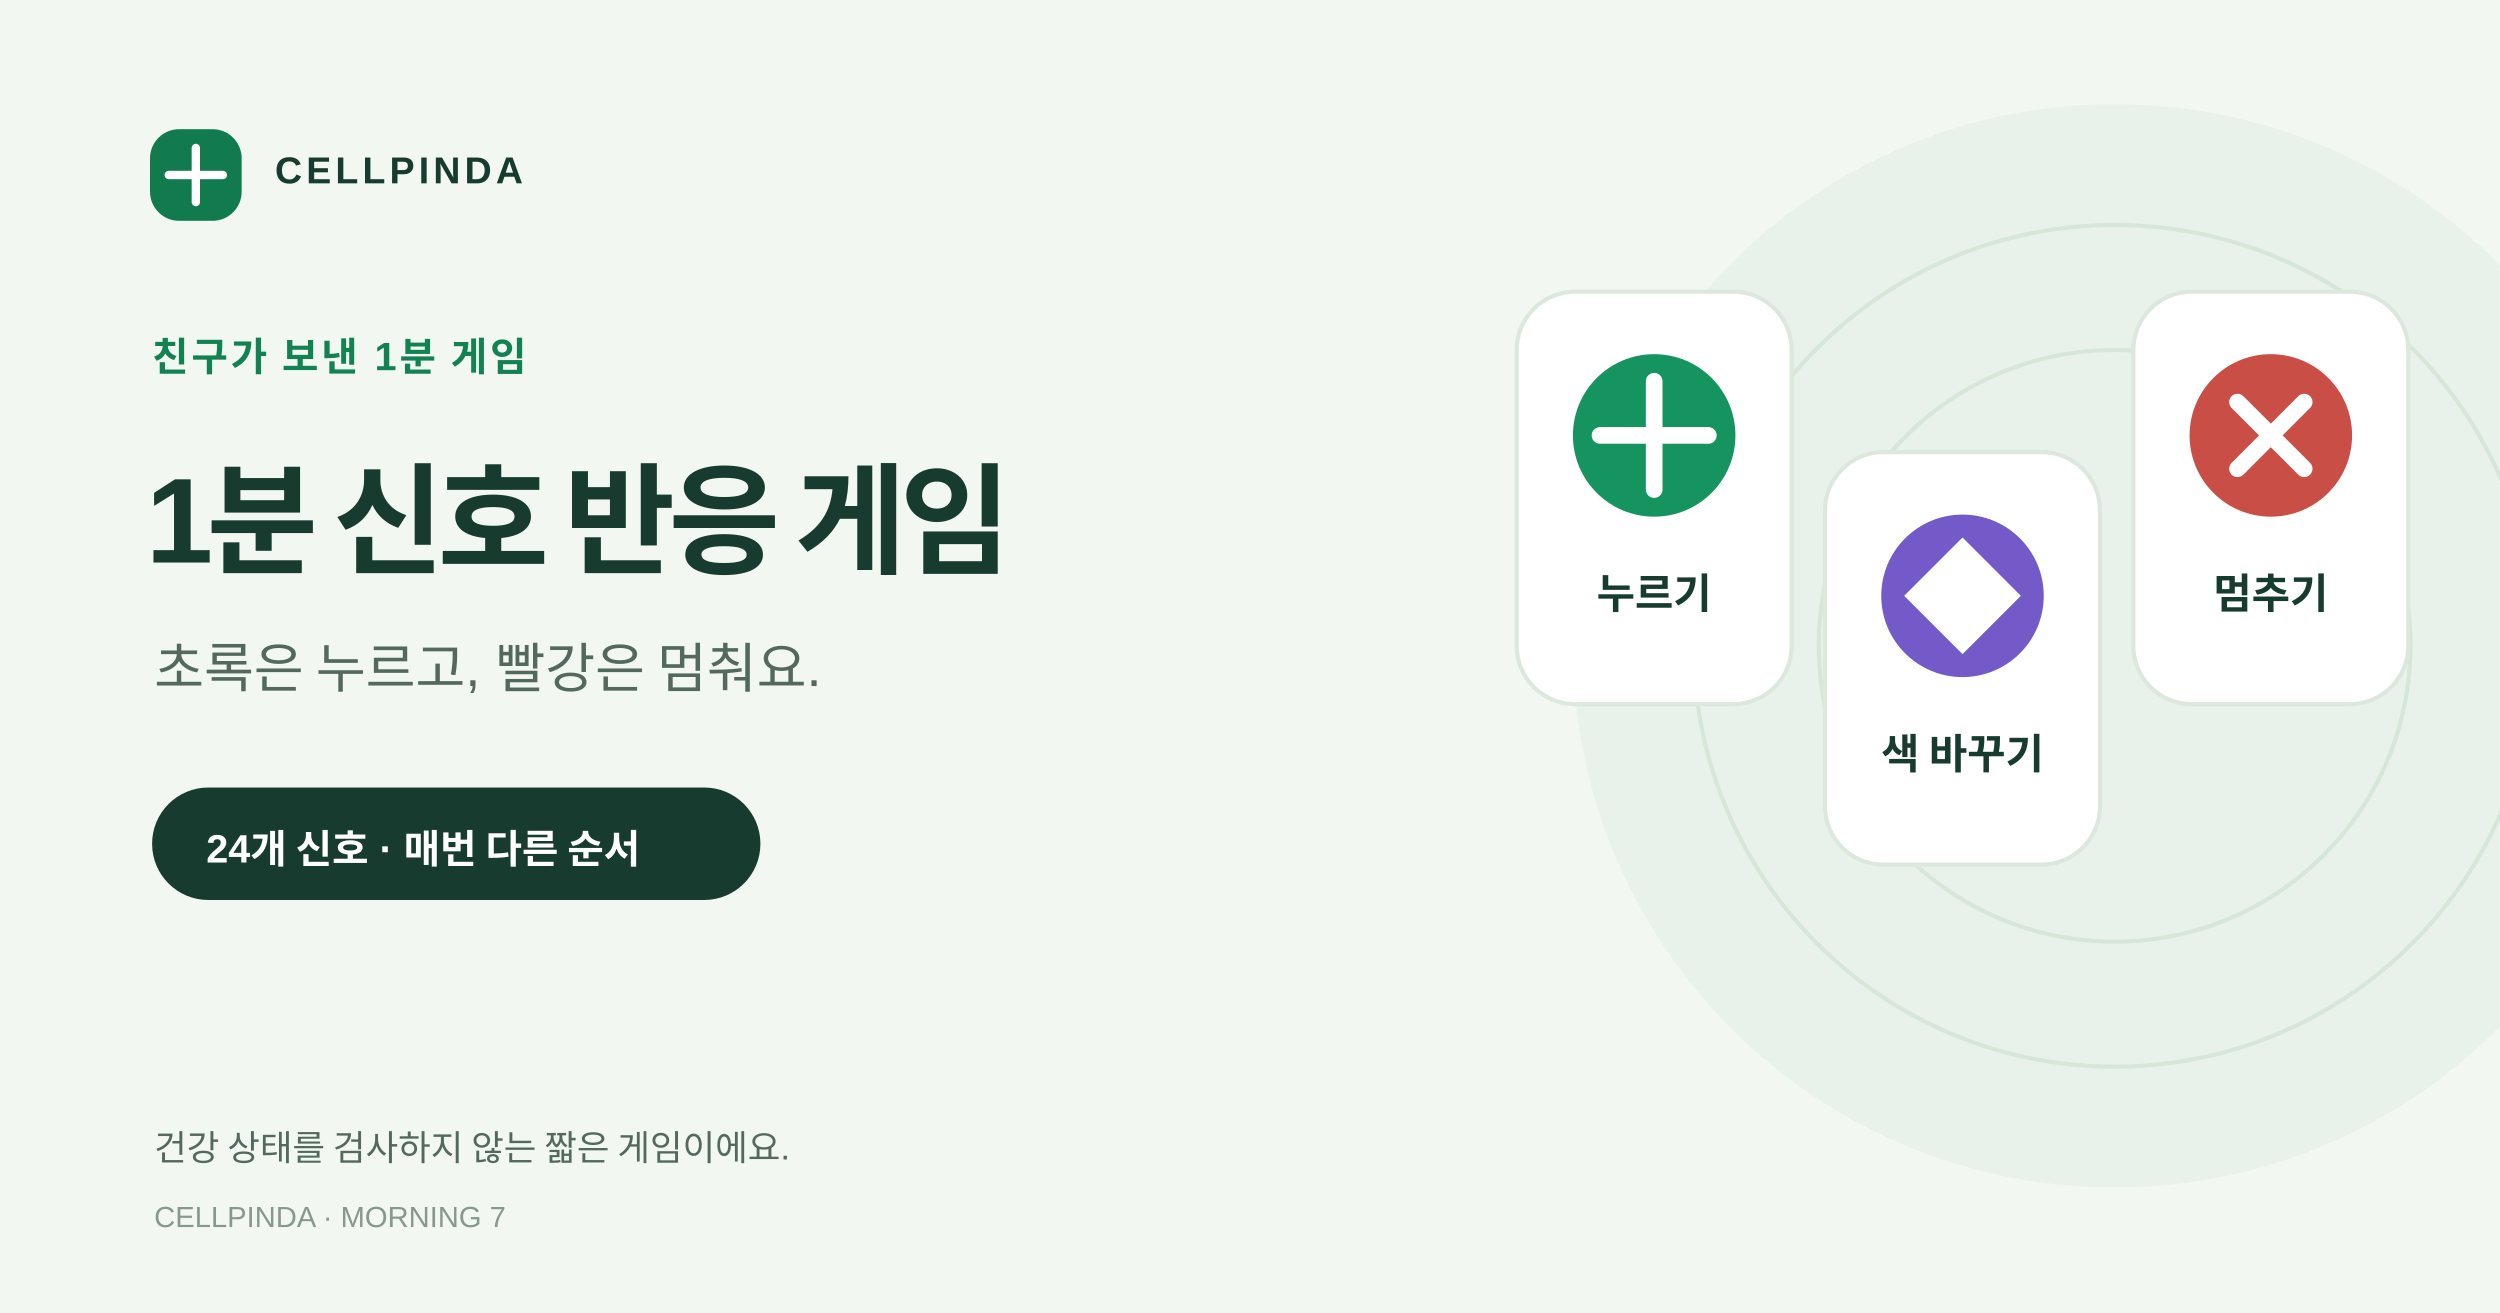
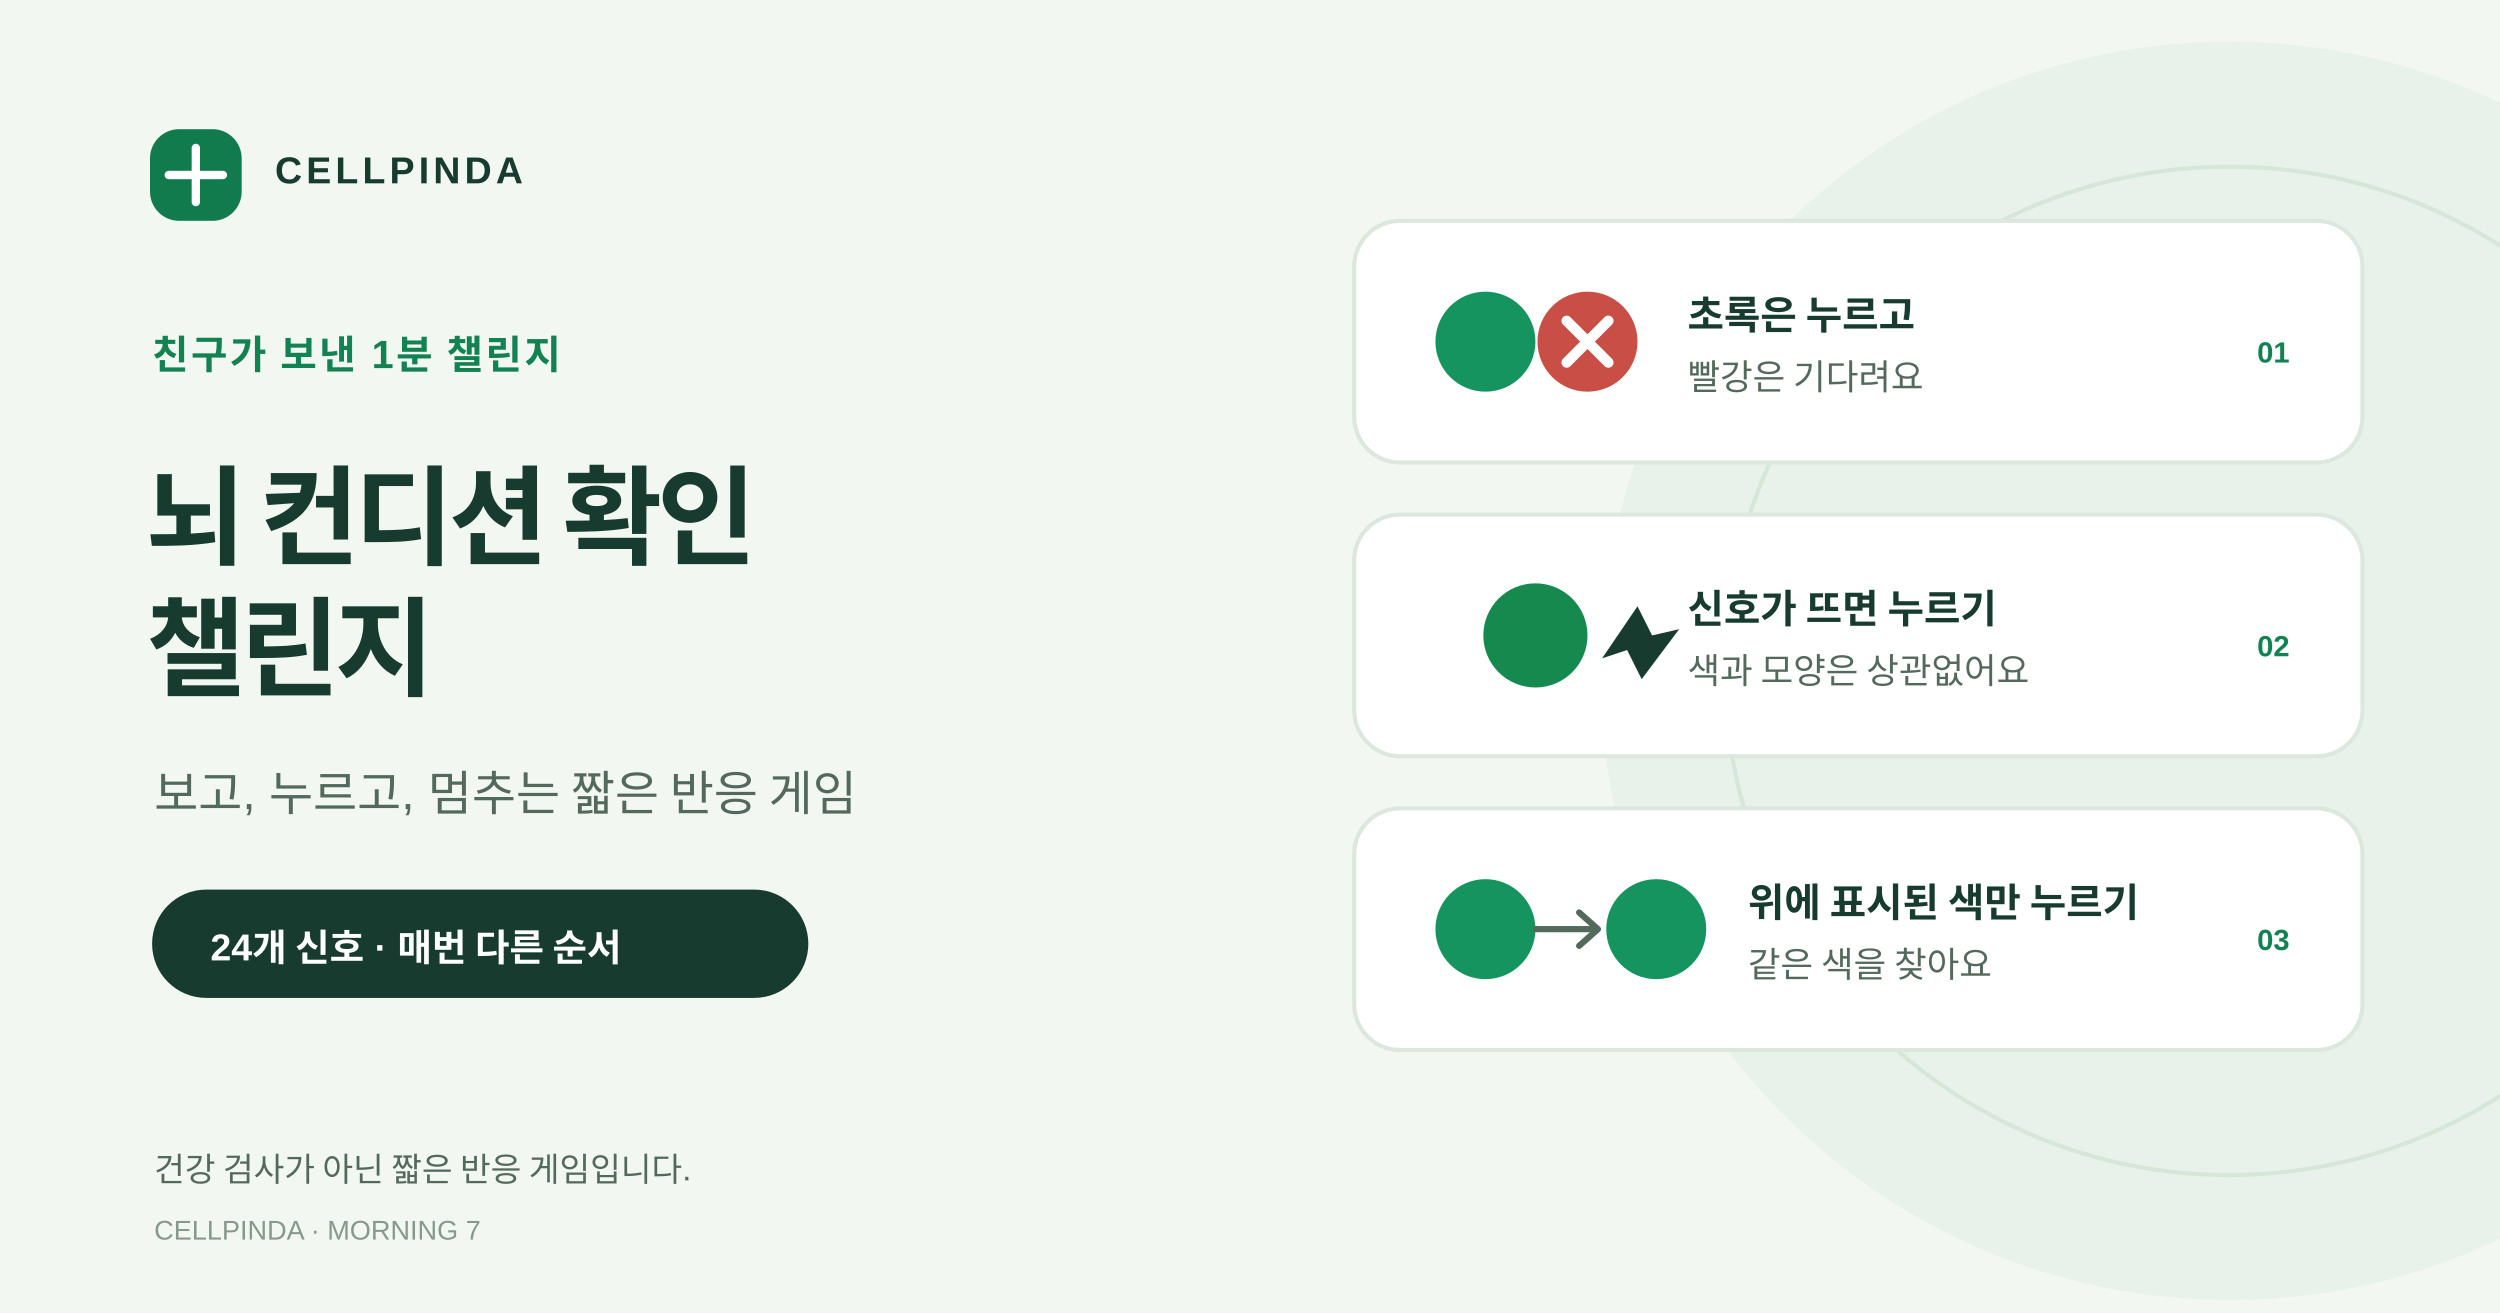
<svg xmlns="http://www.w3.org/2000/svg" width="1200" height="630" viewBox="0 0 1200 630" role="img" aria-labelledby="title desc">
  <rect width="1200" height="630" fill="#f3f7f1" />
-   <circle cx="1015" cy="310" r="260" fill="#e9f2ea" />
-   <circle cx="1015" cy="310" r="202" fill="none" stroke="#d6e6d8" stroke-width="2" />
-   <circle cx="1015" cy="310" r="142" fill="none" stroke="#d6e6d8" stroke-width="2" />
+   <circle cx="1070" cy="322" r="302" fill="#e9f2ea" />
+   <circle cx="1070" cy="322" r="242" fill="none" stroke="#d6e6d8" stroke-width="2" />
  <rect x="72" y="62" width="44" height="44" rx="14" fill="#117b4e" />
  <path d="M94 71v26m-13-13h26" stroke="#fff" stroke-width="4" stroke-linecap="round" />
  <text x="132" y="88" fill="#173c2f" font-family="Arial, 'Malgun Gothic', sans-serif" font-size="18" font-weight="700" letter-spacing="2">CELLPINDA</text>
-   <text x="73" y="178" fill="#138253" font-family="Arial, 'Malgun Gothic', sans-serif" font-size="19" font-weight="700" letter-spacing="1.4">친구가 보낸 1분 게임</text>
-   <text x="70" y="270" fill="#173c2f" font-family="Arial, 'Malgun Gothic', sans-serif" font-size="58" font-weight="750" letter-spacing="-3">1분 신호 반응 게임</text>
-   <text x="74" y="330" fill="#53695c" font-family="Arial, 'Malgun Gothic', sans-serif" font-size="26">초록은 누르고, 빨강은 멈춰요.</text>
-   <rect x="73" y="378" width="292" height="54" rx="27" fill="#173c2f" />
-   <text x="99" y="414" fill="#fff" font-family="Arial, 'Malgun Gothic', sans-serif" font-size="19" font-weight="650">24개 신호 · 매번 다른 순서</text>
-   <g transform="translate(728 120)">
-     <rect x="0" y="20" width="132" height="198" rx="28" fill="#fff" stroke="#dce8dd" stroke-width="2" />
-     <circle cx="66" cy="89" r="39" fill="#16945f" />
-     <path d="M66 63v52M40 89h52" stroke="#fff" stroke-width="8" stroke-linecap="round" />
-     <text x="66" y="172" text-anchor="middle" fill="#173c2f" font-family="Arial, 'Malgun Gothic', sans-serif" font-size="20" font-weight="700">누르기</text>
+   <text x="73" y="177" fill="#138253" font-family="Arial, 'Malgun Gothic', sans-serif" font-size="19" font-weight="700" letter-spacing="1.2">친구가 보낸 1분 챌린지</text>
+   <text x="70" y="267" fill="#173c2f" font-family="Arial, 'Malgun Gothic', sans-serif" font-size="52" font-weight="750" letter-spacing="-2.5">뇌 컨디션 확인</text>
+   <text x="70" y="330" fill="#173c2f" font-family="Arial, 'Malgun Gothic', sans-serif" font-size="52" font-weight="750" letter-spacing="-2.5">챌린지</text>
+   <text x="74" y="389" fill="#53695c" font-family="Arial, 'Malgun Gothic', sans-serif" font-size="23">보고, 누르고, 멈추는 짧은 반응 게임</text>
+   <rect x="73" y="427" width="315" height="52" rx="26" fill="#173c2f" />
+   <text x="101" y="461" fill="#fff" font-family="Arial, 'Malgun Gothic', sans-serif" font-size="18" font-weight="650">24개 신호 · 매번 다른 순서</text>
+   <g transform="translate(650 106)">
+     <rect x="0" y="0" width="484" height="116" rx="22" fill="#fff" stroke="#dce8dd" stroke-width="2" />
+     <circle cx="63" cy="58" r="24" fill="#16945f" />
+     <circle cx="112" cy="58" r="24" fill="#c94e45" />
+     <path d="M102 48l20 20m0-20-20 20" stroke="#fff" stroke-width="5" stroke-linecap="round" />
+     <text x="160" y="52" fill="#173c2f" font-family="Arial, 'Malgun Gothic', sans-serif" font-size="19" font-weight="700">초록은 누르고</text>
+     <text x="160" y="81" fill="#53695c" font-family="Arial, 'Malgun Gothic', sans-serif" font-size="17">빨강은 기다려요</text>
+     <text x="449" y="68" fill="#138253" font-family="Arial, 'Malgun Gothic', sans-serif" font-size="14" font-weight="700" text-anchor="end">01</text>
  </g>
-   <g transform="translate(876 197)">
-     <rect x="0" y="20" width="132" height="198" rx="28" fill="#fff" stroke="#dce8dd" stroke-width="2" />
-     <circle cx="66" cy="89" r="39" fill="#735ac8" />
-     <path d="M66 61 94 89 66 117 38 89Z" fill="#fff" />
-     <text x="66" y="172" text-anchor="middle" fill="#173c2f" font-family="Arial, 'Malgun Gothic', sans-serif" font-size="20" font-weight="700">색 바꾸기</text>
+   <g transform="translate(650 247)">
+     <rect x="0" y="0" width="484" height="116" rx="22" fill="#fff" stroke="#dce8dd" stroke-width="2" />
+     <circle cx="87" cy="58" r="25" fill="#16894f" />
+     <path d="M119 69l17-25 7 14 13-3-18 24-7-14Z" fill="#173c2f" />
+     <text x="160" y="52" fill="#173c2f" font-family="Arial, 'Malgun Gothic', sans-serif" font-size="19" font-weight="700">신호가 뜨면 누르기</text>
+     <text x="160" y="81" fill="#53695c" font-family="Arial, 'Malgun Gothic', sans-serif" font-size="17">색과 모양은 상관없어요</text>
+     <text x="449" y="68" fill="#138253" font-family="Arial, 'Malgun Gothic', sans-serif" font-size="14" font-weight="700" text-anchor="end">02</text>
  </g>
-   <g transform="translate(1024 120)">
-     <rect x="0" y="20" width="132" height="198" rx="28" fill="#fff" stroke="#dce8dd" stroke-width="2" />
-     <circle cx="66" cy="89" r="39" fill="#c94e45" />
-     <path d="M50 73l32 32m0-32-32 32" stroke="#fff" stroke-width="8" stroke-linecap="round" />
-     <text x="66" y="172" text-anchor="middle" fill="#173c2f" font-family="Arial, 'Malgun Gothic', sans-serif" font-size="20" font-weight="700">멈추기</text>
+   <g transform="translate(650 388)">
+     <rect x="0" y="0" width="484" height="116" rx="22" fill="#fff" stroke="#dce8dd" stroke-width="2" />
+     <circle cx="63" cy="58" r="24" fill="#16945f" />
+     <path d="M87 58h28" stroke="#53695c" stroke-width="3" stroke-linecap="round" />
+     <path d="m108 50 9 8-9 8" fill="none" stroke="#53695c" stroke-width="3" stroke-linecap="round" stroke-linejoin="round" />
+     <circle cx="145" cy="58" r="24" fill="#16945f" />
+     <text x="189" y="52" fill="#173c2f" font-family="Arial, 'Malgun Gothic', sans-serif" font-size="19" font-weight="700">위에 표시된 색만 누르기</text>
+     <text x="189" y="81" fill="#53695c" font-family="Arial, 'Malgun Gothic', sans-serif" font-size="17">같은 색을 찾아요</text>
+     <text x="449" y="68" fill="#138253" font-family="Arial, 'Malgun Gothic', sans-serif" font-size="14" font-weight="700" text-anchor="end">03</text>
  </g>
-   <text x="74" y="557" fill="#53695c" font-family="Arial, 'Malgun Gothic', sans-serif" font-size="17">건강 상태를 검사하지 않는 짧은 게임이에요.</text>
-   <text x="74" y="589" fill="#87988c" font-family="Arial, 'Malgun Gothic', sans-serif" font-size="14">CELLPINDA · MORNING 7</text>
+   <text x="74" y="567" fill="#53695c" font-family="Arial, 'Malgun Gothic', sans-serif" font-size="16">건강 검사가 아닌 짧은 반응 게임입니다.</text>
+   <text x="74" y="595" fill="#87988c" font-family="Arial, 'Malgun Gothic', sans-serif" font-size="13">CELLPINDA · MORNING 7</text>
</svg>
